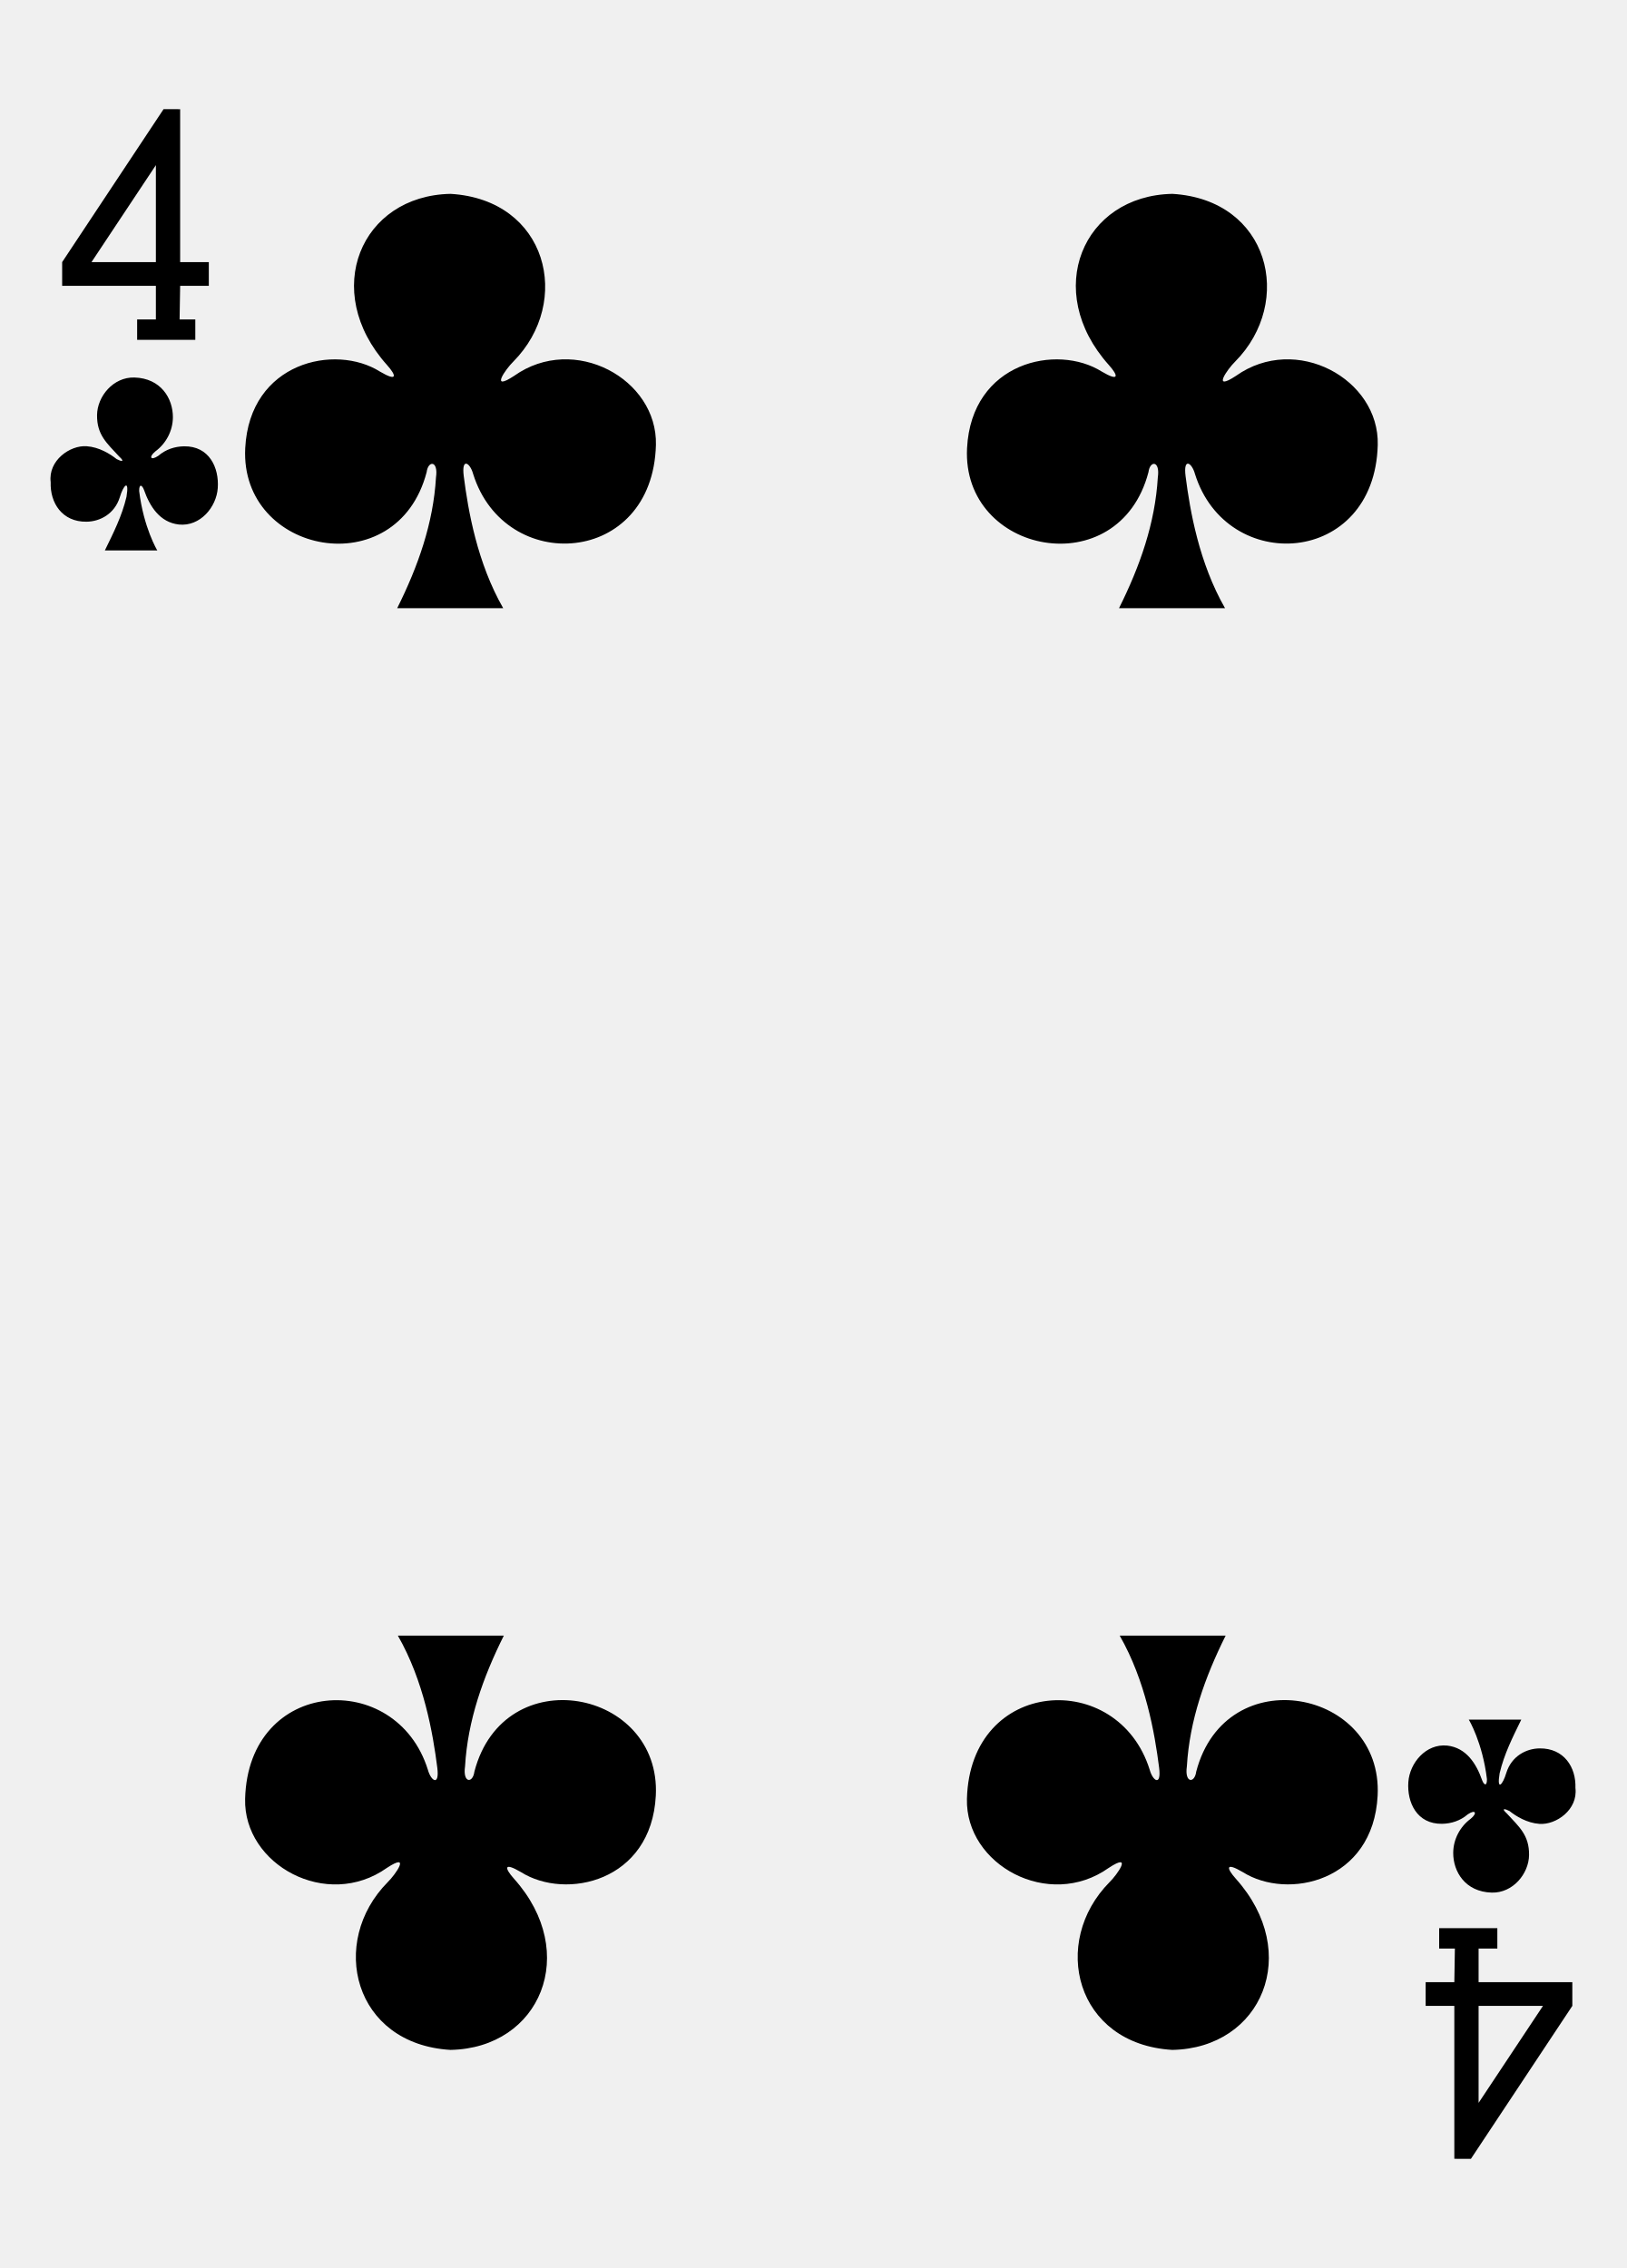
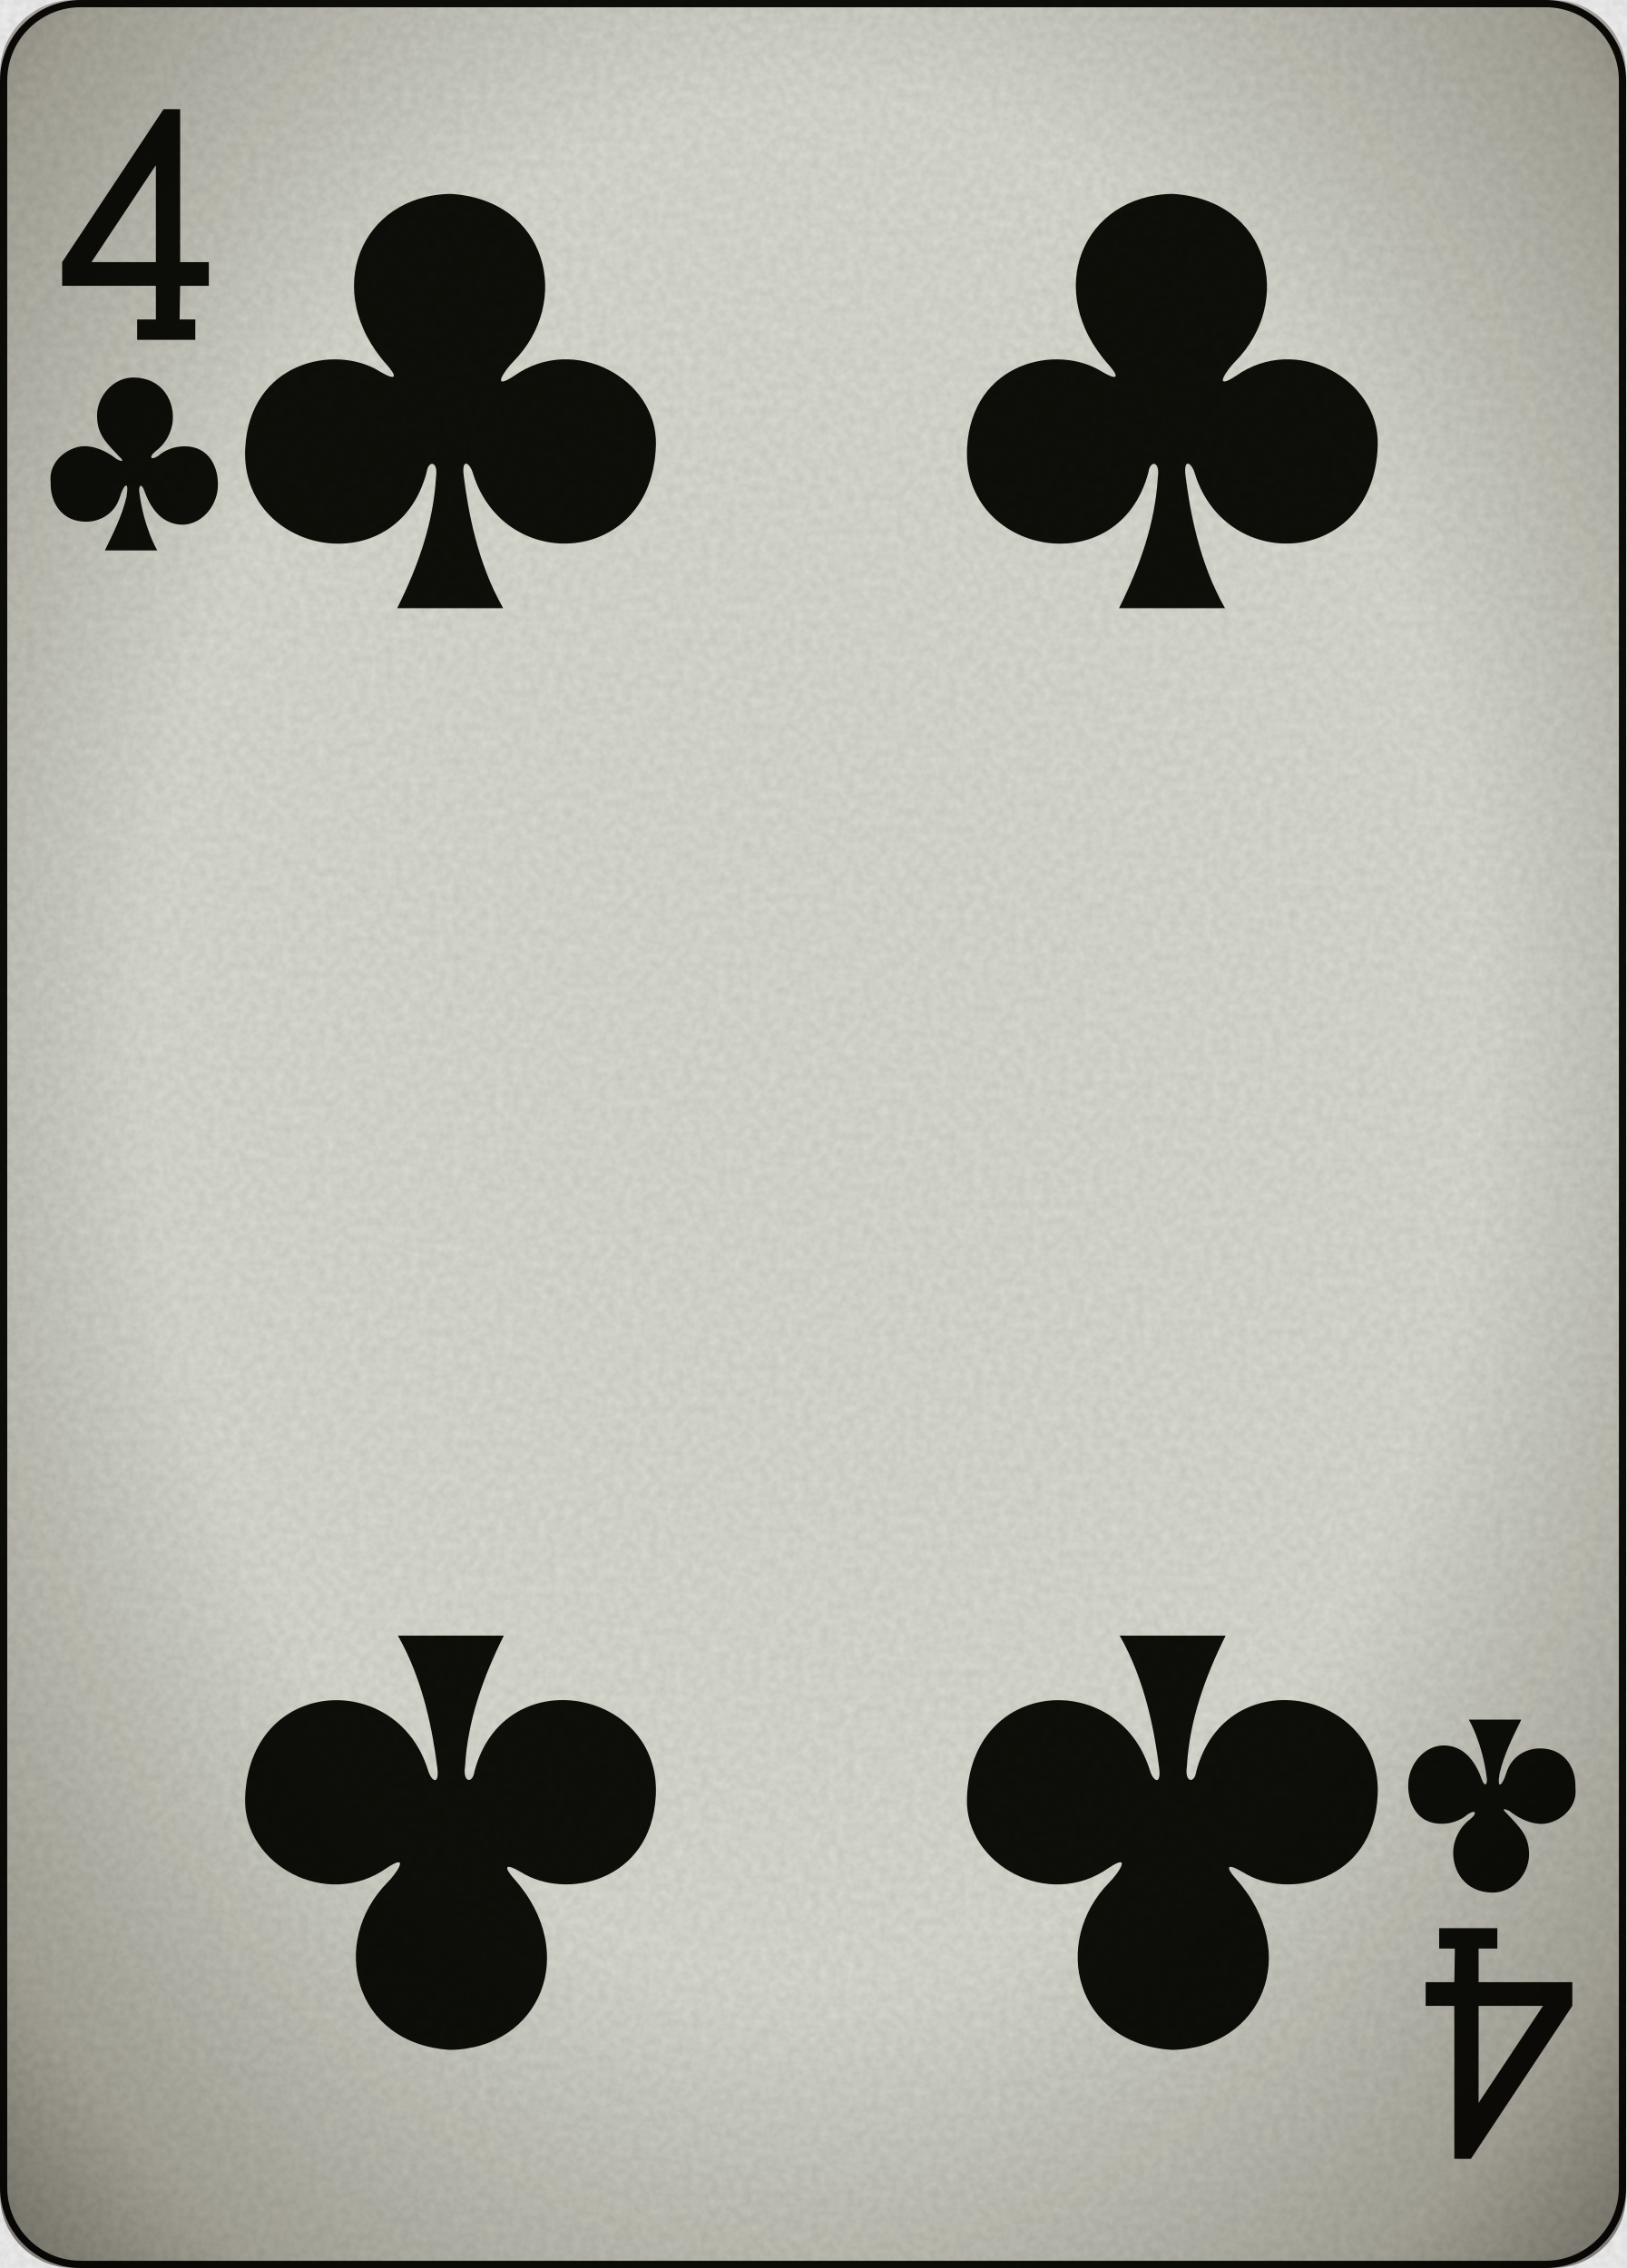
<svg xmlns="http://www.w3.org/2000/svg" version="1.1" id="svg4423" height="312.808" width="224.225">
-   <g id="layer1" transform="translate(-259.9347,-369.7772)">
+   <defs id="defs4425">
+     <filter id="envejecido" x="-15%" y="-15%" width="130%" height="130%" color-interpolation-filters="sRGB">
+       <feColorMatrix in="SourceGraphic" type="matrix" values="0.62 0.12 0.05 0 0.06                 0.05 0.70 0.05 0 0.06                 0.00 0.06 0.72 0 0.04                 0    0    0    1 0" result="warm" />
+       <feTurbulence type="fractalNoise" baseFrequency="0.85" numOctaves="2" seed="11" result="noise" />
+       <feColorMatrix in="noise" type="matrix" values="0 0 0 0 0                 0 0 0 0 0                 0 0 0 0 0                 0 0 0 0.10 0" result="noiseAlpha" />
+       <feComposite in="noiseAlpha" in2="warm" operator="over" result="grained" />
+     </filter>
+     <radialGradient id="vignette-grad" cx="50%" cy="46%" r="75%">
+       <stop offset="55%" stop-color="#2a1a0a" stop-opacity="0" />
+       <stop offset="85%" stop-color="#2a1a0a" stop-opacity="0.28" />
+       <stop offset="100%" stop-color="#160d05" stop-opacity="0.55" />
+     </radialGradient>
+   </defs>
+   <g id="layer1" transform="translate(-259.9347,-369.7772)" filter="url(#envejecido)">
    <g style="display:inline" transform="translate(-1383.997,92.13511)" id="g3764">
      <g id="g6699">
        <g id="g8365">
          <g id="g8902-1" style="display:inline" transform="translate(-5059.956,3024.952)">
+             <rect ry="10.63" rx="10.63" style="display:inline;fill:#ffffff;fill-opacity:1;stroke:#000000;stroke-width:0.997;stroke-miterlimit:4;stroke-dasharray:none;stroke-opacity:1" id="rect6353-4" width="223.228" height="311.811" x="6704.386" y="-2746.811" />
            <g id="g8591-2" transform="matrix(0.3010621,0,0,0.3010621,5623.293,-1949.67)" />
          </g>
        </g>
        <g id="g6689" transform="translate(0.5763661,-2.2365113e-5)">
          <path transform="matrix(0.3010621,0,0,0.3010621,563.3368,1075.282)" id="path7104-3" d="m 3650.172,-2493.73 0,-9.344 8.586,0 0,-15.399 -42.931,0 0,-10.865 46.453,-70.079 7.591,0.026 0,70.053 13.132,0 0,10.865 -13.132,0 -0.253,15.399 7.197,0 0,9.344 z m 8.586,-80.04 -29.493,44.432 29.493,0 z" style="display:inline;fill:#000000;fill-opacity:1" />
          <path transform="matrix(0.3010621,0,0,0.3010621,563.3368,1075.282)" style="display:inline;fill:#000000;fill-opacity:1" d="m 4273.157,-1766.094 0,9.344 -8.586,0 0,15.399 42.931,0 0,10.865 -46.453,70.079 -7.591,-0.026 0,-70.053 -13.132,0 0,-10.865 13.132,0 0.253,-15.399 -7.197,0 0,-9.344 z m -8.586,80.04 29.493,-44.432 -29.493,0 z" id="path7159-2" />
          <path style="display:inline;fill:#000000;fill-opacity:1" d="m 1797.658,361.522 c 2.879,-5.776 4.976,-11.701 5.348,-18.037 0.342,-2.332 -1.075,-2.371 -1.288,-0.729 -4.076,15.593 -25.763,11.37 -25.017,-3.297 0.605,-11.895 12.419,-14.454 18.582,-10.565 2.434,1.433 2.296,0.575 0.968,-0.912 -9.155,-10.211 -3.61,-23.362 8.761,-23.602 13.38,0.793 16.851,14.87 8.644,23.148 -1.021,0.995 -3.284,4.191 0.123,1.956 8.287,-5.888 19.787,0.443 19.553,9.521 -0.433,16.739 -20.839,17.987 -25.203,4.006 -0.42,-1.55 -1.629,-2.329 -1.295,0.304 0.605,4.767 1.857,11.953 5.437,18.206 z" id="path3251" />
          <path id="path3253" d="m 1698.126,361.522 c 2.879,-5.776 4.976,-11.701 5.348,-18.037 0.342,-2.332 -1.075,-2.371 -1.288,-0.729 -4.076,15.593 -25.763,11.37 -25.017,-3.297 0.605,-11.895 12.419,-14.454 18.582,-10.565 2.434,1.433 2.296,0.575 0.968,-0.912 -9.155,-10.211 -3.61,-23.362 8.761,-23.602 13.38,0.793 16.851,14.87 8.644,23.148 -1.021,0.995 -3.284,4.191 0.123,1.956 8.287,-5.888 19.787,0.443 19.553,9.521 -0.433,16.739 -20.839,17.987 -25.203,4.006 -0.42,-1.55 -1.629,-2.329 -1.295,0.304 0.605,4.767 1.857,11.953 5.437,18.206 z" style="display:inline;fill:#000000;fill-opacity:1" />
          <path style="display:inline;fill:#000000;fill-opacity:1" d="m 1812.36,503.228 c -2.879,5.775 -4.976,11.701 -5.348,18.037 -0.342,2.332 1.075,2.371 1.288,0.729 4.076,-15.593 25.763,-11.37 25.017,3.296 -0.605,11.895 -12.419,14.454 -18.582,10.565 -2.434,-1.433 -2.296,-0.575 -0.968,0.912 9.155,10.211 3.61,23.362 -8.761,23.602 -13.38,-0.793 -16.851,-14.87 -8.644,-23.148 1.021,-0.995 3.284,-4.191 -0.123,-1.956 -8.287,5.888 -19.787,-0.443 -19.553,-9.521 0.433,-16.739 20.839,-17.987 25.203,-4.006 0.42,1.55 1.629,2.329 1.295,-0.304 -0.605,-4.767 -1.857,-11.953 -5.437,-18.206 z" id="path3401" />
          <path id="path3403" d="m 1712.828,503.228 c -2.879,5.775 -4.976,11.701 -5.348,18.037 -0.342,2.332 1.075,2.371 1.288,0.729 4.076,-15.593 25.763,-11.37 25.017,3.296 -0.605,11.895 -12.419,14.454 -18.582,10.565 -2.434,-1.433 -2.296,-0.575 -0.968,0.912 9.155,10.211 3.61,23.362 -8.761,23.602 -13.38,-0.793 -16.851,-14.87 -8.644,-23.148 1.021,-0.995 3.284,-4.191 -0.123,-1.956 -8.287,5.888 -19.787,-0.443 -19.553,-9.521 0.433,-16.739 20.839,-17.987 25.203,-4.006 0.42,1.55 1.629,2.329 1.295,-0.304 -0.605,-4.767 -1.857,-11.953 -5.437,-18.206 z" style="display:inline;fill:#000000;fill-opacity:1" />
          <path style="display:inline;fill:#000000;fill-opacity:1" d="m 1657.813,353.562 c 1.192,-2.445 2.352,-4.721 2.984,-7.401 0.419,-2.528 -0.438,-1.589 -0.925,0.068 -0.721,2.297 -2.723,3.344 -4.58,3.369 -3.371,0.045 -5.053,-2.604 -4.948,-5.454 -0.368,-2.999 2.671,-5.12 4.962,-4.957 1.722,0.123 3.224,1.052 4.133,1.775 0.596,0.315 1.234,0.455 0.345,-0.358 -1.678,-1.833 -3.077,-2.964 -3.046,-5.711 0.029,-2.579 2.233,-5.268 5.155,-5.184 3.651,0.105 5.312,2.89 5.303,5.481 -0.01,1.888 -0.954,3.626 -2.411,4.703 -0.944,0.766 -0.679,1.34 0.398,0.615 1.035,-0.892 2.267,-1.283 3.545,-1.31 3.49,-0.055 4.855,2.961 4.655,5.764 -0.187,2.626 -2.423,5.328 -5.369,5.022 -2.631,-0.301 -4.013,-2.51 -4.805,-4.777 -0.262,-0.695 -0.676,-0.883 -0.664,0.153 0.608,5.057 2.492,8.204 2.505,8.202 z" id="path3458" />
          <path style="display:inline;fill:#000000;fill-opacity:1" d="m 1853.121,514.821 c -1.192,2.445 -2.352,4.721 -2.984,7.401 -0.419,2.528 0.438,1.589 0.925,-0.068 0.721,-2.297 2.723,-3.344 4.58,-3.369 3.371,-0.045 5.053,2.604 4.948,5.454 0.368,2.999 -2.671,5.12 -4.962,4.957 -1.722,-0.123 -3.224,-1.052 -4.133,-1.775 -0.596,-0.315 -1.234,-0.455 -0.345,0.358 1.678,1.833 3.077,2.964 3.046,5.711 -0.029,2.579 -2.233,5.268 -5.155,5.184 -3.651,-0.105 -5.312,-2.89 -5.303,-5.481 0.01,-1.888 0.954,-3.626 2.411,-4.703 0.944,-0.766 0.679,-1.34 -0.398,-0.615 -1.035,0.892 -2.267,1.283 -3.545,1.31 -3.49,0.055 -4.855,-2.961 -4.655,-5.764 0.187,-2.626 2.423,-5.328 5.369,-5.022 2.631,0.301 4.013,2.51 4.805,4.777 0.262,0.695 0.676,0.883 0.664,-0.153 -0.608,-5.057 -2.492,-8.204 -2.505,-8.202 z" id="path3482" />
        </g>
      </g>
    </g>
  </g>
+   <rect x="0" y="0" width="224.225" height="312.808" rx="10.09" ry="10.09" fill="url(#vignette-grad)" style="mix-blend-mode:multiply" />
</svg>
